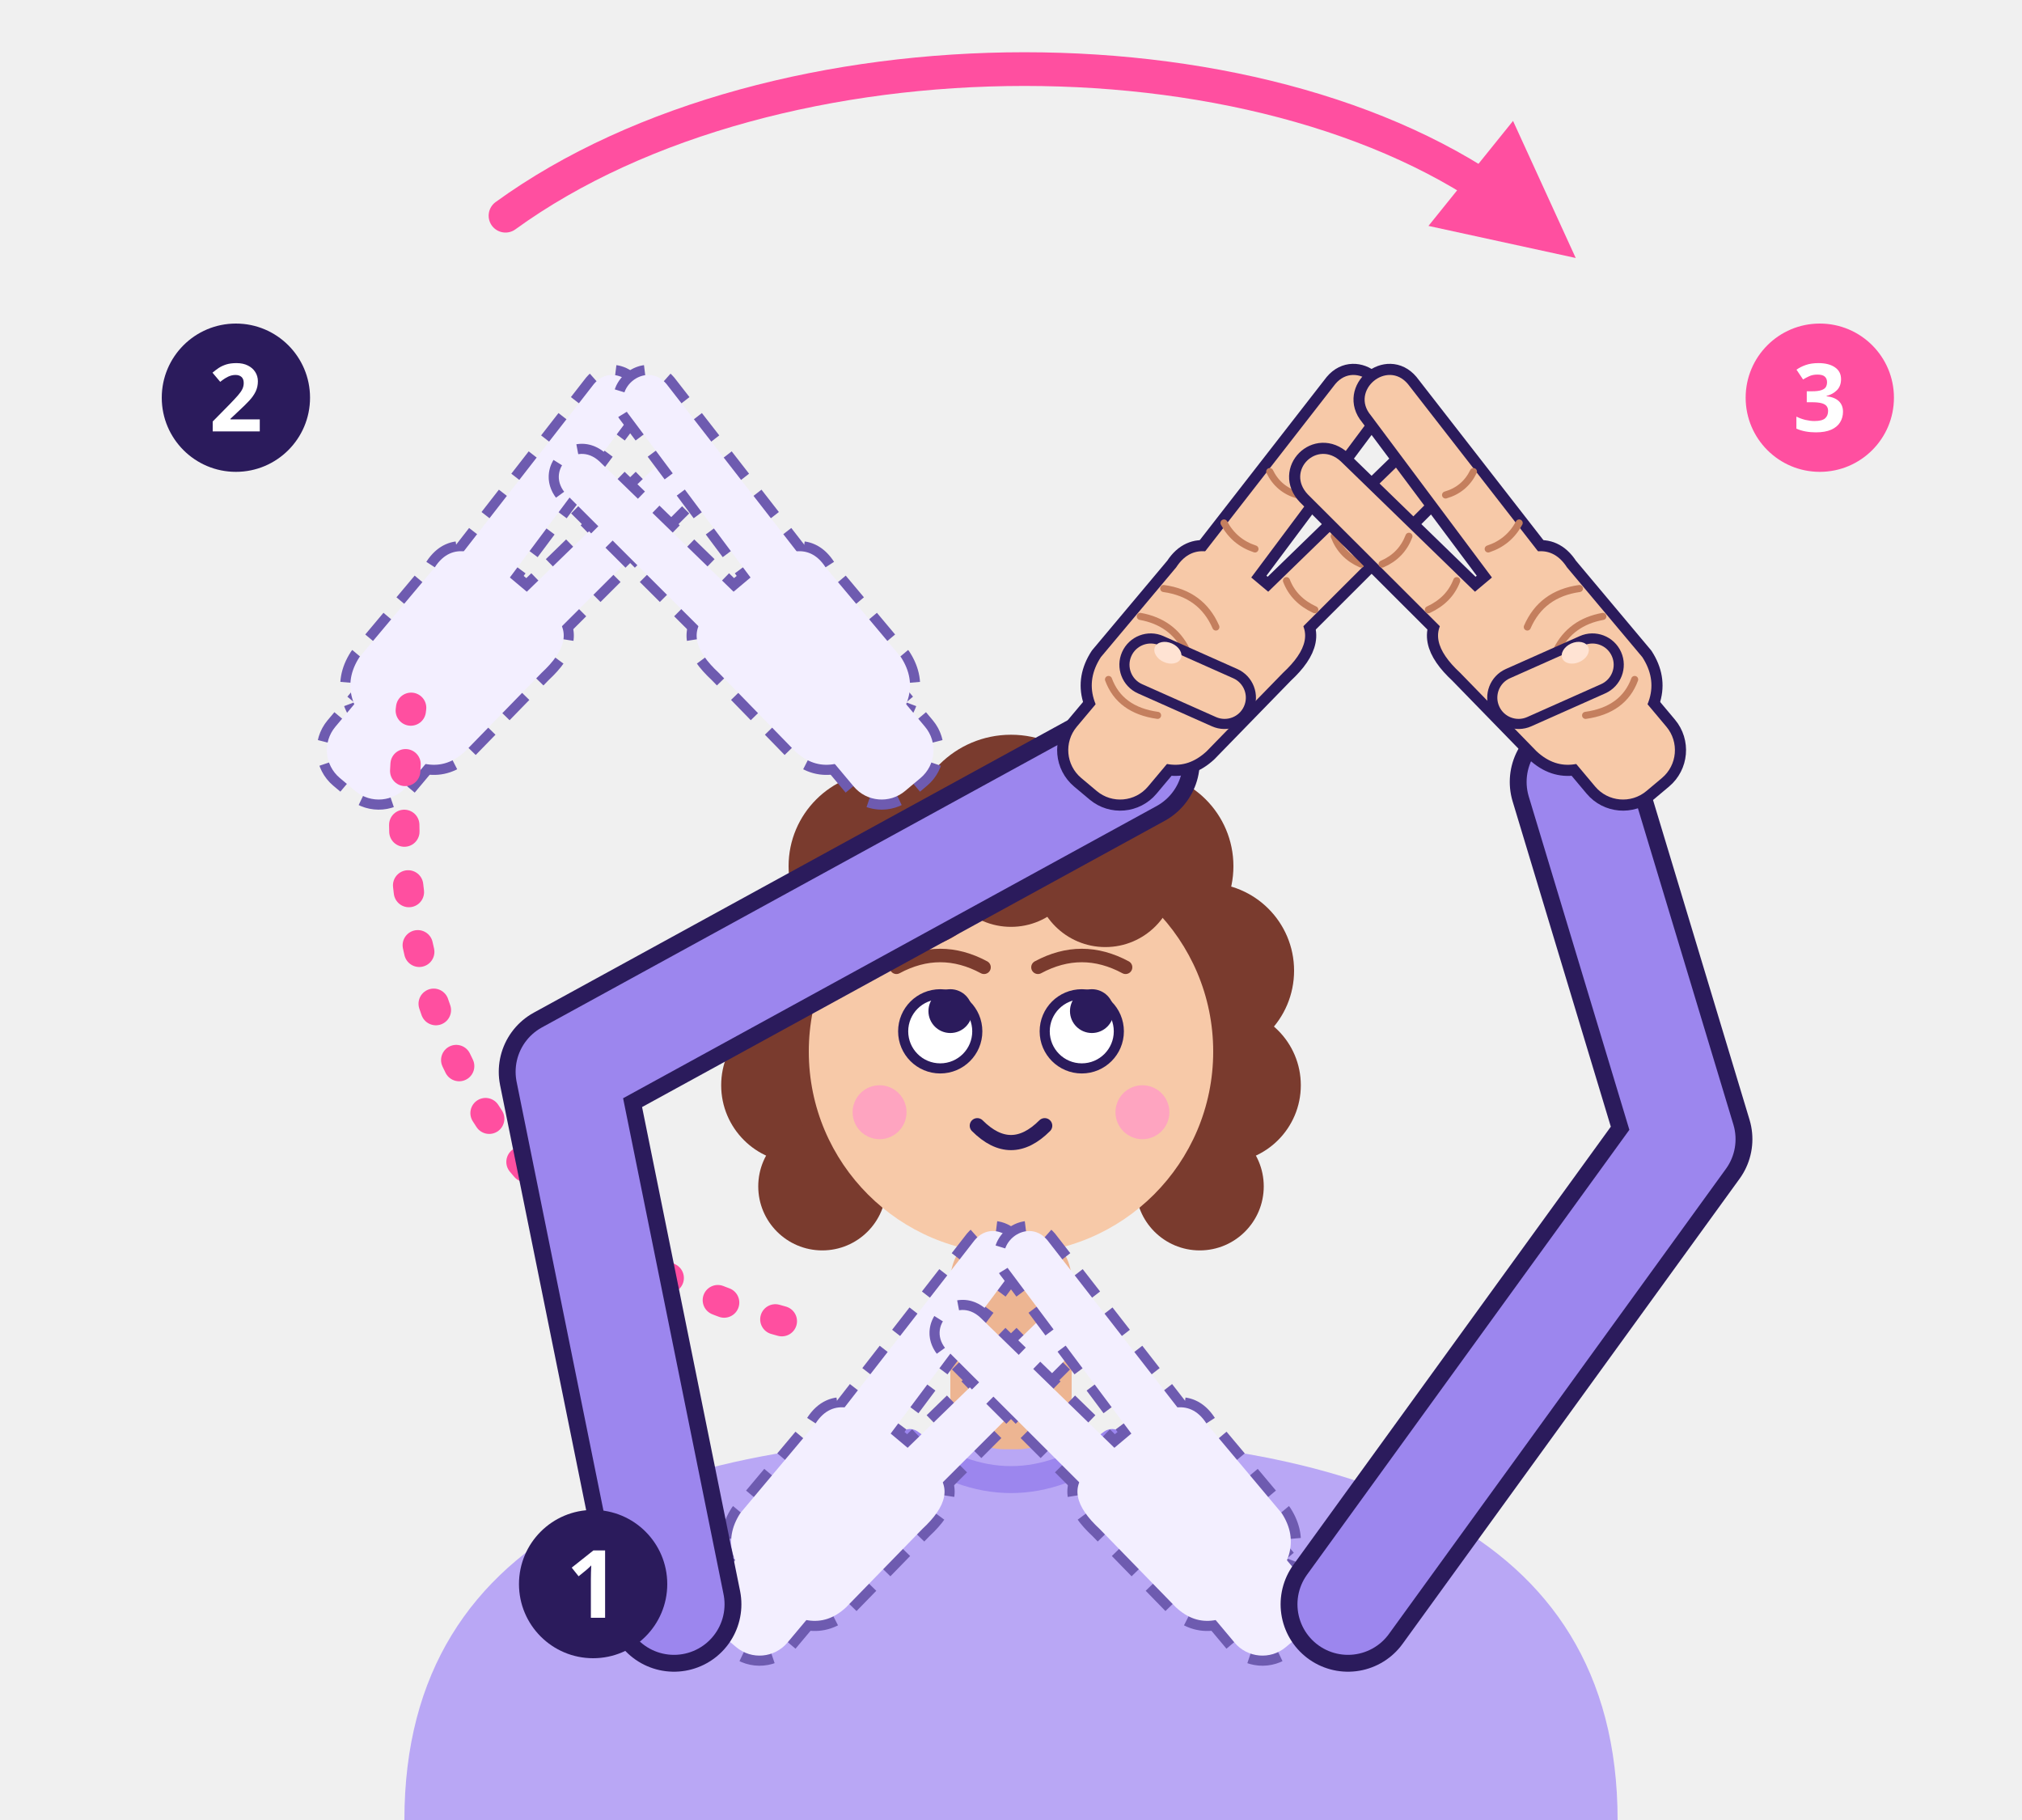
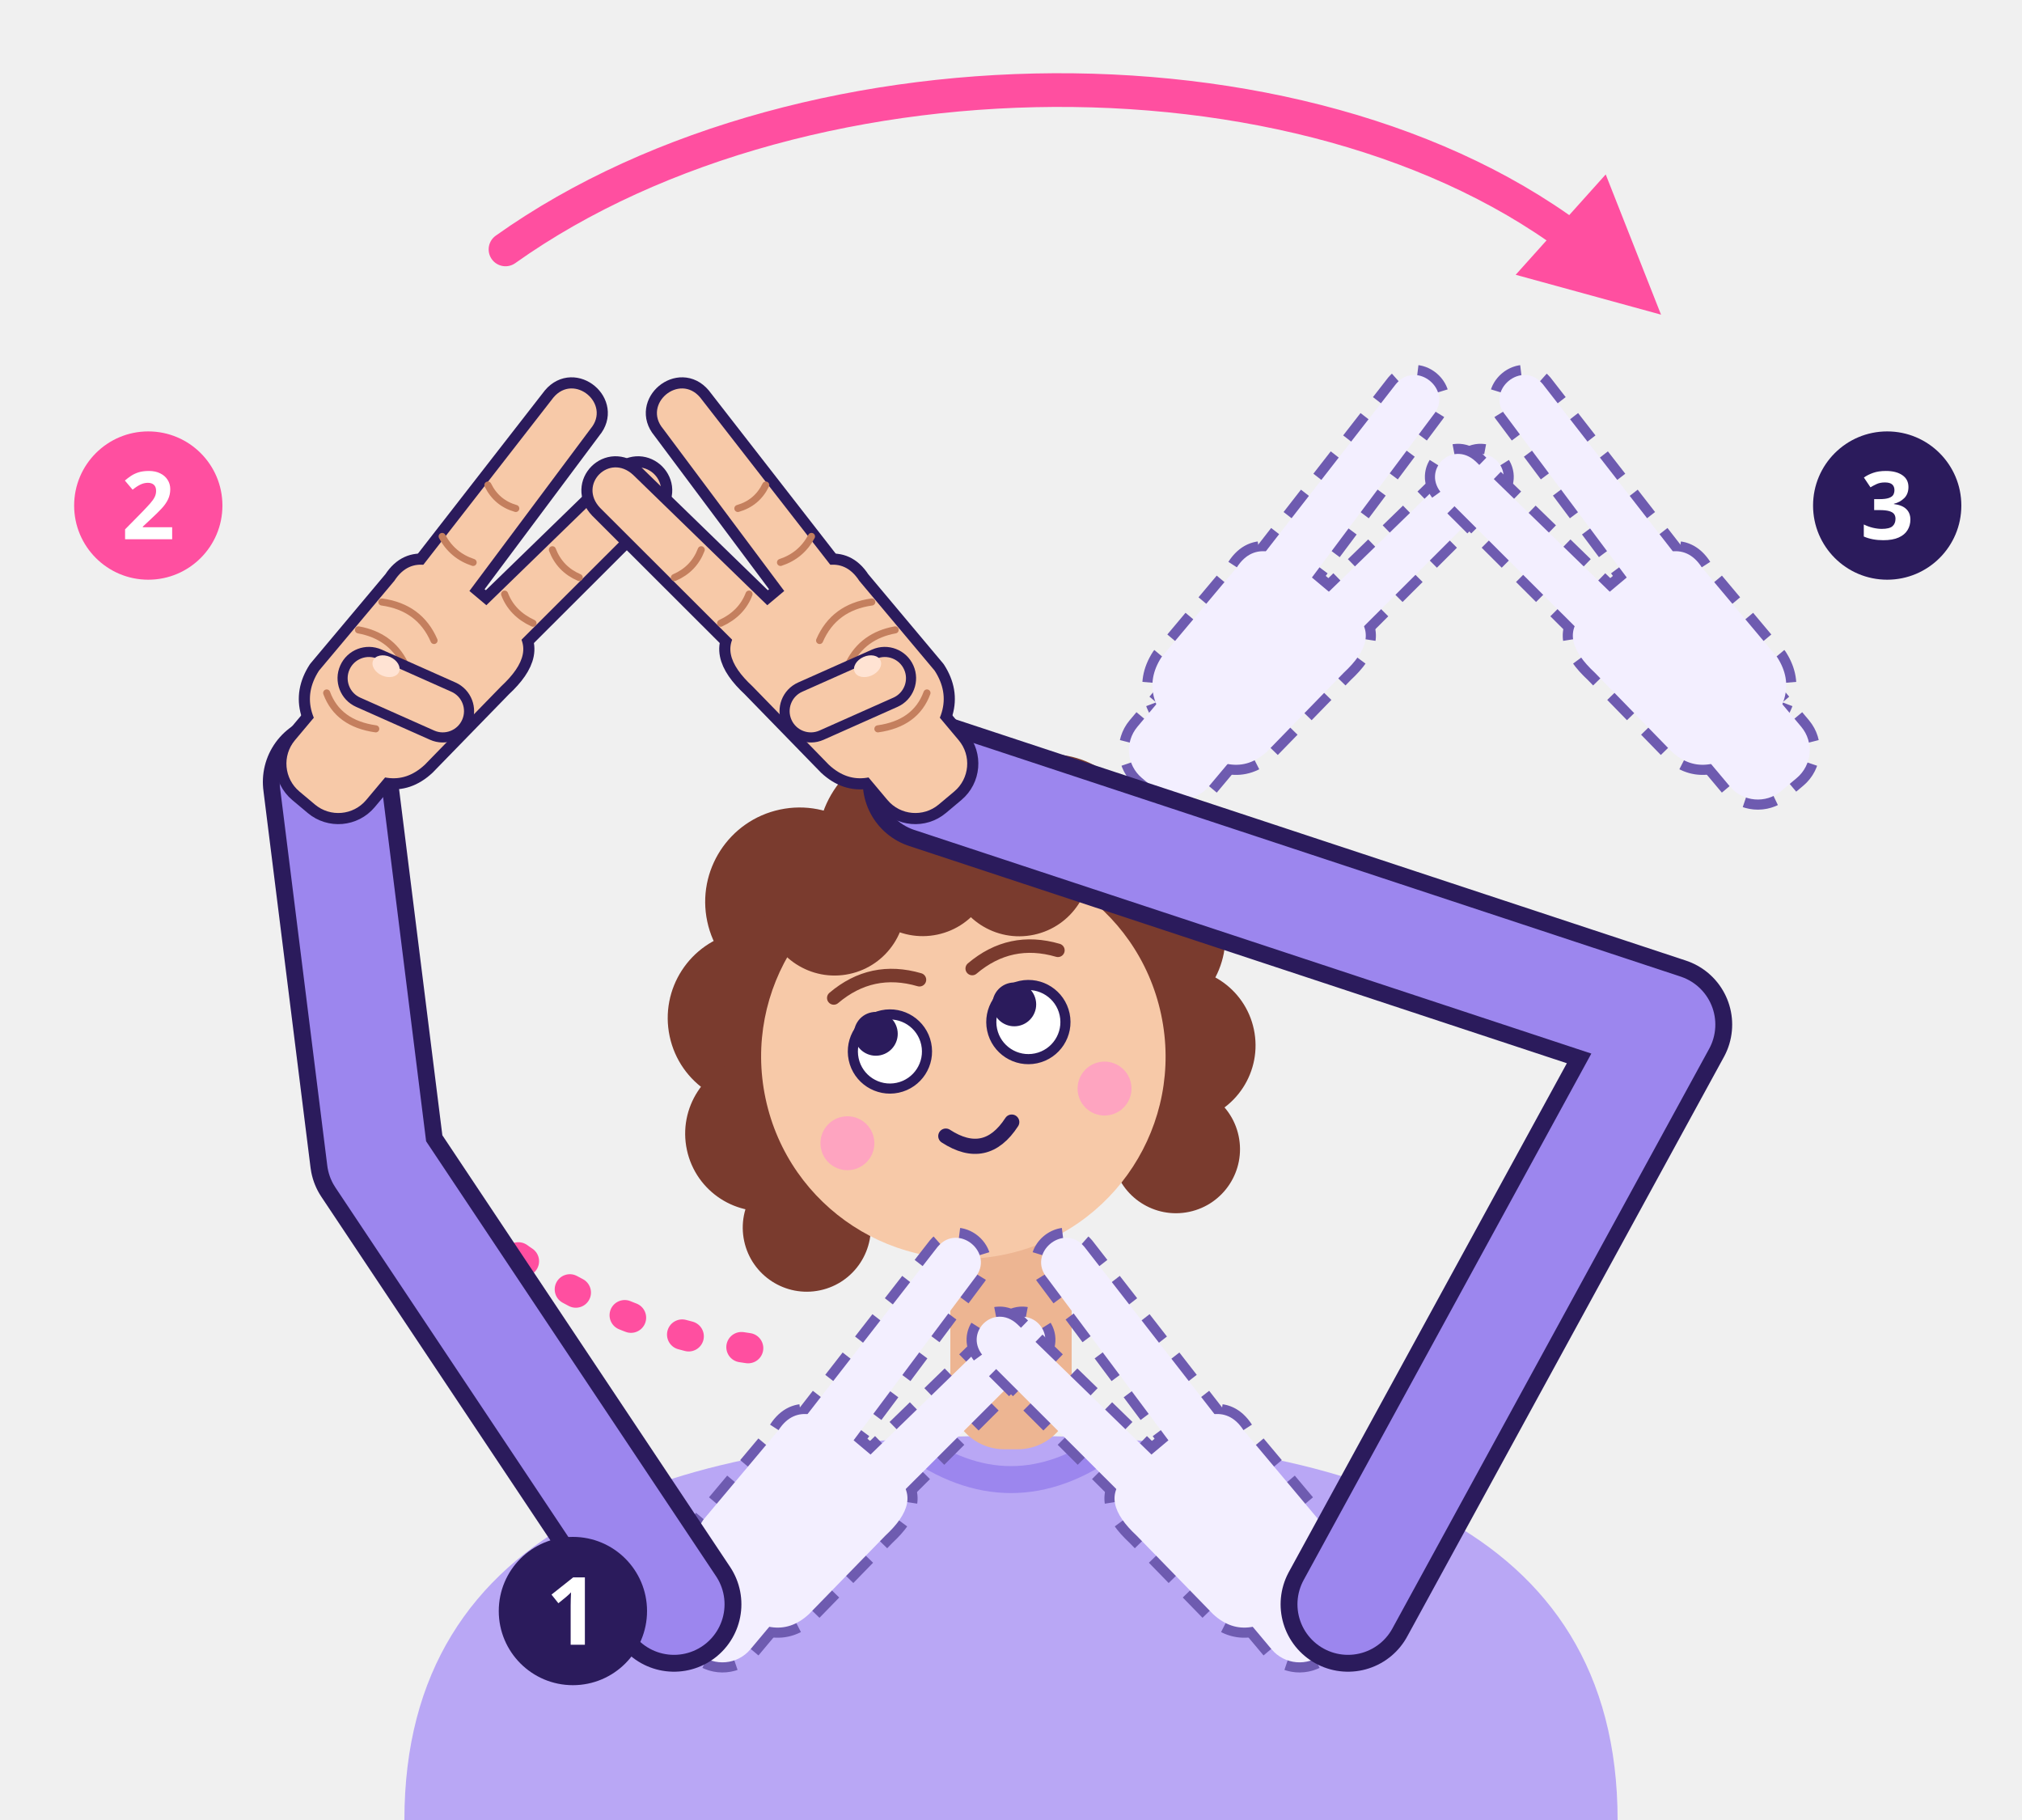
<svg xmlns="http://www.w3.org/2000/svg" viewBox="0 0 600 540">
  <defs>
    <g id="silueta">
      <rect x="-23" y="20" width="46" height="60" rx="18" />
      <path d="M-36 -30 C-38 -46 -24 -50 -10 -50 L22 -50 C36 -50 40 -40 38 -24 L34 30 C32 46 20 52 0 52 C-22 52 -34 44 -36 28 Z" />
      <path d="M-30 -42 L-34 -150 C-34 -166 -10 -166 -10 -150 L-4 -44 Z" />
      <path d="M6 -44 L16 -142 C18 -158 40 -156 39 -140 L30 -38 Z" />
    </g>
    <g id="detalles" fill="none" stroke="#C47F5E" stroke-width="3.5" stroke-linecap="round">
      <path d="M-31 -96 q9 4 18 0 M-32 -62 q10 4 20 0" />
      <path d="M14 -92 q9 5 19 2 M10 -60 q9 5 20 2" />
      <path d="M-34 -18 q16 -10 32 -2" />
      <path d="M-34 0 q14 -8 28 -2" />
      <path d="M-26 34 q14 8 30 -2" />
    </g>
    <rect id="pulgar" x="-26" y="-12" width="66" height="26" rx="13" transform="rotate(-16 36 14)" />
    <g id="mano">
      <use href="#silueta" fill="#2B1B5C" stroke="#2B1B5C" stroke-width="11" stroke-linejoin="round" />
      <use href="#silueta" fill="#F7C9A8" />
      <use href="#detalles" />
      <use href="#pulgar" fill="#F7C9A8" stroke="#2B1B5C" stroke-width="5" stroke-linejoin="round" />
      <ellipse cx="-12" cy="5" rx="7" ry="5" fill="#FFE3D3" transform="rotate(-16 -12 5)" />
    </g>
    <g id="mano-paso">
      <use href="#silueta" fill="none" stroke="#6E5BB0" stroke-width="10" stroke-dasharray="14 10" stroke-linejoin="round" />
      <use href="#silueta" fill="#F3EFFF" />
    </g>
    <marker id="punta" viewBox="0 0 10 10" refX="5" refY="5" markerWidth="4" markerHeight="4" orient="auto-start-reverse">
      <path d="M0 0 L10 5 L0 10 Z" fill="#FF4FA0" />
    </marker>
  </defs>
  <path d="M120 540 C120 452 200 426 300 426 C400 426 480 452 480 540 Z" fill="#B9A7F5" />
  <rect x="282" y="364" width="36" height="66" rx="16" fill="#EDB592" />
  <path d="M270 428 Q300 450 330 428" fill="none" stroke="#9C86EE" stroke-width="8" stroke-linecap="round" />
-   <g fill="#7A3B2E">
-     <circle cx="300" cy="248" r="30" />
-     <circle cx="262" cy="257" r="28" />
-     <circle cx="338" cy="257" r="28" />
-     <circle cx="242" cy="288" r="26" />
-     <circle cx="358" cy="288" r="26" />
-     <circle cx="237" cy="322" r="23" />
-     <circle cx="363" cy="322" r="23" />
-     <circle cx="244" cy="352" r="19" />
-     <circle cx="356" cy="352" r="19" />
+   <g transform="rotate(-12 300 380)">
+     <g fill="#7A3B2E">
+       <circle cx="300" cy="248" r="30" />
+       <circle cx="262" cy="257" r="28" />
+       <circle cx="338" cy="257" r="28" />
+       <circle cx="242" cy="288" r="26" />
+       <circle cx="358" cy="288" r="26" />
+       <circle cx="237" cy="322" r="23" />
+       <circle cx="363" cy="322" r="23" />
+       <circle cx="244" cy="352" r="19" />
+       <circle cx="356" cy="352" r="19" />
+     </g>
+     <circle cx="300" cy="312" r="60" fill="#F7C9A8" />
+     <g fill="#7A3B2E">
+       <circle cx="272" cy="260" r="21" />
+       <circle cx="300" cy="254" r="21" />
+       <circle cx="328" cy="260" r="21" />
+     </g>
+     <circle cx="279" cy="306" r="11" fill="#fff" stroke="#2B1B5C" stroke-width="3" />
+     <circle cx="321" cy="306" r="11" fill="#fff" stroke="#2B1B5C" stroke-width="3" />
+     <circle cx="276" cy="300" r="6.5" fill="#2B1B5C" />
+     <circle cx="318" cy="300" r="6.5" fill="#2B1B5C" />
+     <path d="M266 287 Q279 280 292 287 M308 287 Q321 280 334 287" fill="none" stroke="#7A3B2E" stroke-width="4" stroke-linecap="round" />
+     <circle cx="261" cy="330" r="8" fill="#FF9EC4" opacity=".85" />
+     <circle cx="339" cy="330" r="8" fill="#FF9EC4" opacity=".85" />
+     <path d="M290 334 Q300 344 310 334" fill="none" stroke="#2B1B5C" stroke-width="4.5" stroke-linecap="round" />
  </g>
-   <circle cx="300" cy="312" r="60" fill="#F7C9A8" />
-   <g fill="#7A3B2E">
-     <circle cx="272" cy="260" r="21" />
-     <circle cx="300" cy="254" r="21" />
-     <circle cx="328" cy="260" r="21" />
+   <use href="#mano-paso" transform="translate(236 452) scale(.6) rotate(40)" />
+   <use href="#mano-paso" transform="translate(364 452) scale(-.6 .6) rotate(40)" />
+   <use href="#mano-paso" transform="translate(372 196) scale(.6) rotate(40)" />
+   <use href="#mano-paso" transform="translate(500 196) scale(-.6 .6) rotate(40)" />
+   <path d="M222 400 C150 390 92 330 96 262" fill="none" stroke="#FF4FA0" stroke-width="9" stroke-linecap="round" stroke-dasharray="2 16" />
+   <path d="M150 74 C240 10 400 10 478 80" fill="none" stroke="#FF4FA0" stroke-width="10" stroke-linecap="round" marker-end="url(#punta)" />
+   <g fill="none" stroke-linecap="round" stroke-linejoin="round">
+     <path d="M200 476 L112 344 L98 232" stroke="#2B1B5C" stroke-width="40" />
+     <path d="M200 476 L112 344 L98 232" stroke="#9C86EE" stroke-width="30" />
+     <path d="M400 476 L494 304 L276 232" stroke="#2B1B5C" stroke-width="40" />
+     <path d="M400 476 L494 304 L276 232" stroke="#9C86EE" stroke-width="30" />
  </g>
-   <circle cx="279" cy="306" r="11" fill="#fff" stroke="#2B1B5C" stroke-width="3" />
-   <circle cx="321" cy="306" r="11" fill="#fff" stroke="#2B1B5C" stroke-width="3" />
-   <circle cx="282" cy="300" r="6.5" fill="#2B1B5C" />
-   <circle cx="324" cy="300" r="6.5" fill="#2B1B5C" />
-   <path d="M266 287 Q279 280 292 287 M308 287 Q321 280 334 287" fill="none" stroke="#7A3B2E" stroke-width="4" stroke-linecap="round" />
-   <circle cx="261" cy="330" r="8" fill="#FF9EC4" opacity=".85" />
-   <circle cx="339" cy="330" r="8" fill="#FF9EC4" opacity=".85" />
-   <path d="M290 334 Q300 344 310 334" fill="none" stroke="#2B1B5C" stroke-width="4.5" stroke-linecap="round" />
-   <use href="#mano-paso" transform="translate(247 450) scale(.6) rotate(40)" />
-   <use href="#mano-paso" transform="translate(353 450) scale(-.6 .6) rotate(40)" />
-   <use href="#mano-paso" transform="translate(134 196) scale(.6) rotate(40)" />
-   <use href="#mano-paso" transform="translate(240 196) scale(-.6 .6) rotate(40)" />
-   <path d="M232 392 C150 370 110 300 122 210" fill="none" stroke="#FF4FA0" stroke-width="9" stroke-linecap="round" stroke-dasharray="2 16" />
-   <path d="M150 64 C230 6 380 6 452 64" fill="none" stroke="#FF4FA0" stroke-width="10" stroke-linecap="round" marker-end="url(#punta)" />
-   <g fill="none" stroke-linecap="round" stroke-linejoin="round">
-     <path d="M200 476 L168 318 L336 226" stroke="#2B1B5C" stroke-width="40" />
-     <path d="M200 476 L168 318 L336 226" stroke="#9C86EE" stroke-width="30" />
-     <path d="M400 476 L500 338 L468 232" stroke="#2B1B5C" stroke-width="40" />
-     <path d="M400 476 L500 338 L468 232" stroke="#9C86EE" stroke-width="30" />
-   </g>
-   <use href="#mano" transform="translate(354 196) scale(.6) rotate(40)" />
-   <use href="#mano" transform="translate(460 196) scale(-.6 .6) rotate(40)" />
+   <use href="#mano" transform="translate(122 200) scale(.6) rotate(40)" />
+   <use href="#mano" transform="translate(250 200) scale(-.6 .6) rotate(40)" />
  <g font-family="Fredoka, sans-serif" font-weight="700" font-size="28" text-anchor="middle" fill="#fff">
-     <circle cx="176" cy="470" r="22" fill="#2B1B5C" />
-     <text x="176" y="480">1</text>
-     <circle cx="70" cy="118" r="22" fill="#2B1B5C" />
-     <text x="70" y="128">2</text>
-     <circle cx="540" cy="118" r="22" fill="#FF4FA0" />
-     <text x="540" y="128">3</text>
+     <circle cx="170" cy="478" r="22" fill="#2B1B5C" />
+     <text x="170" y="488">1</text>
+     <circle cx="44" cy="150" r="22" fill="#FF4FA0" />
+     <text x="44" y="160">2</text>
+     <circle cx="560" cy="150" r="22" fill="#2B1B5C" />
+     <text x="560" y="160">3</text>
  </g>
</svg>
